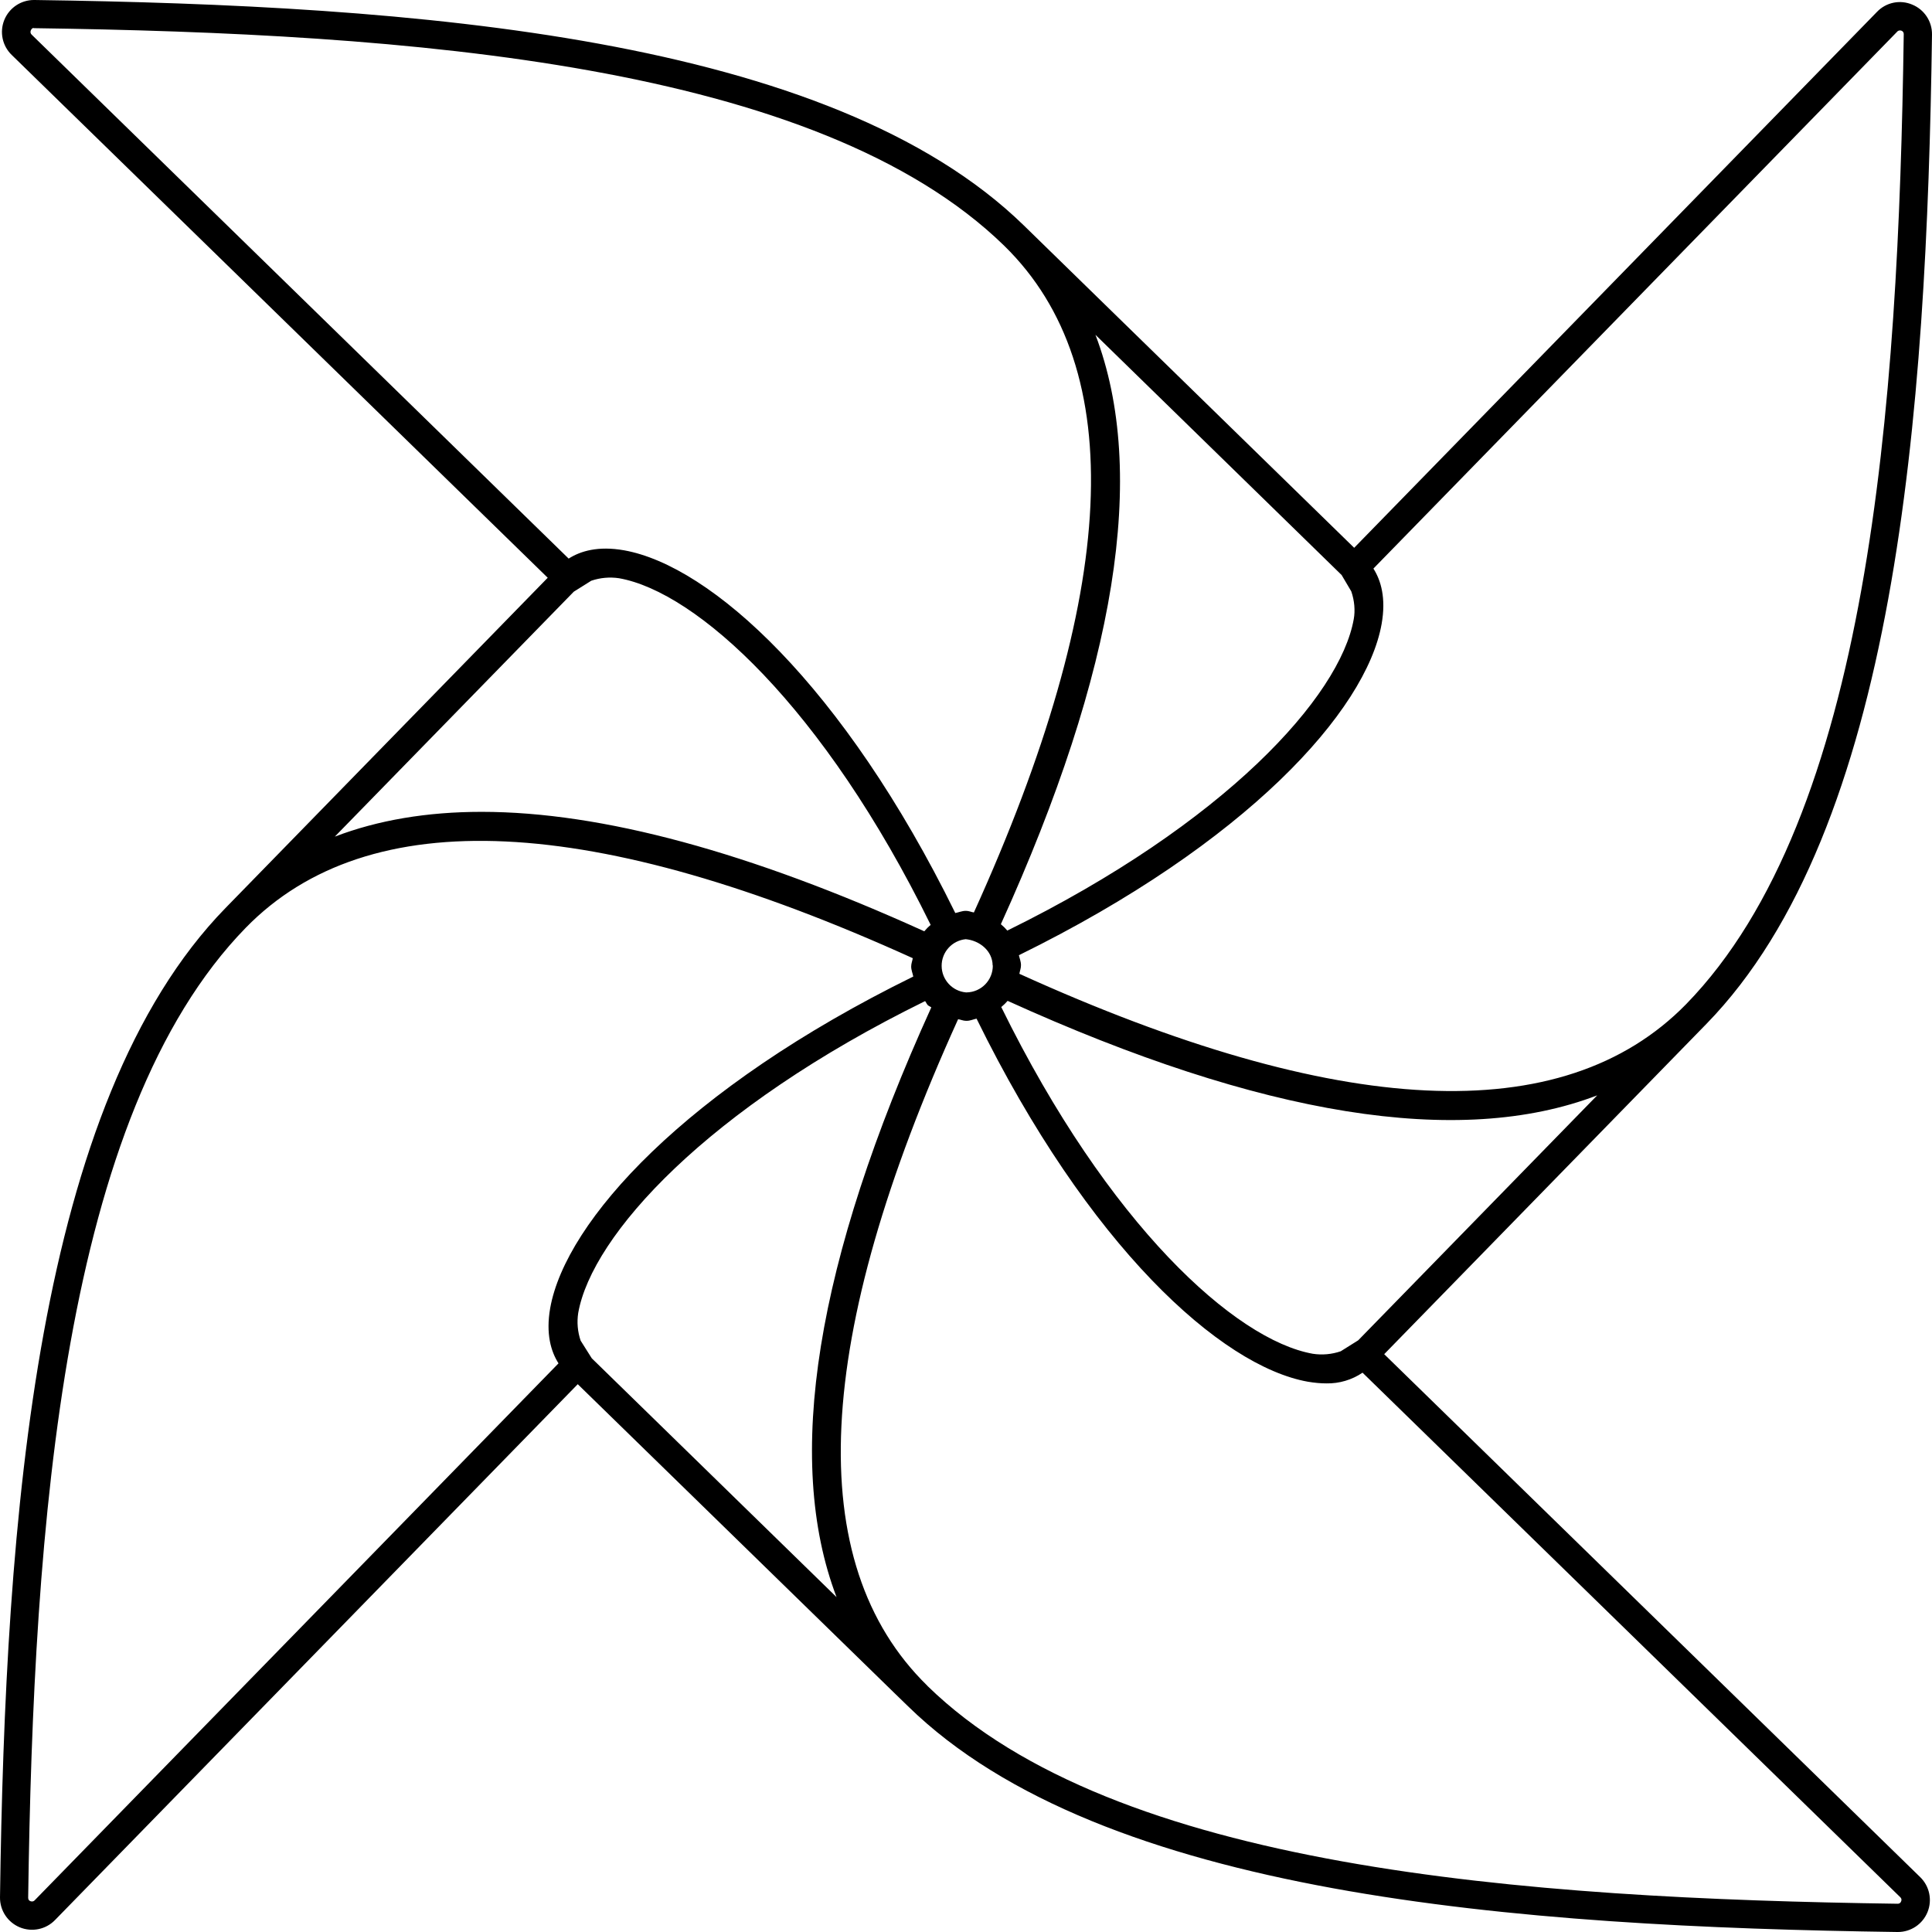
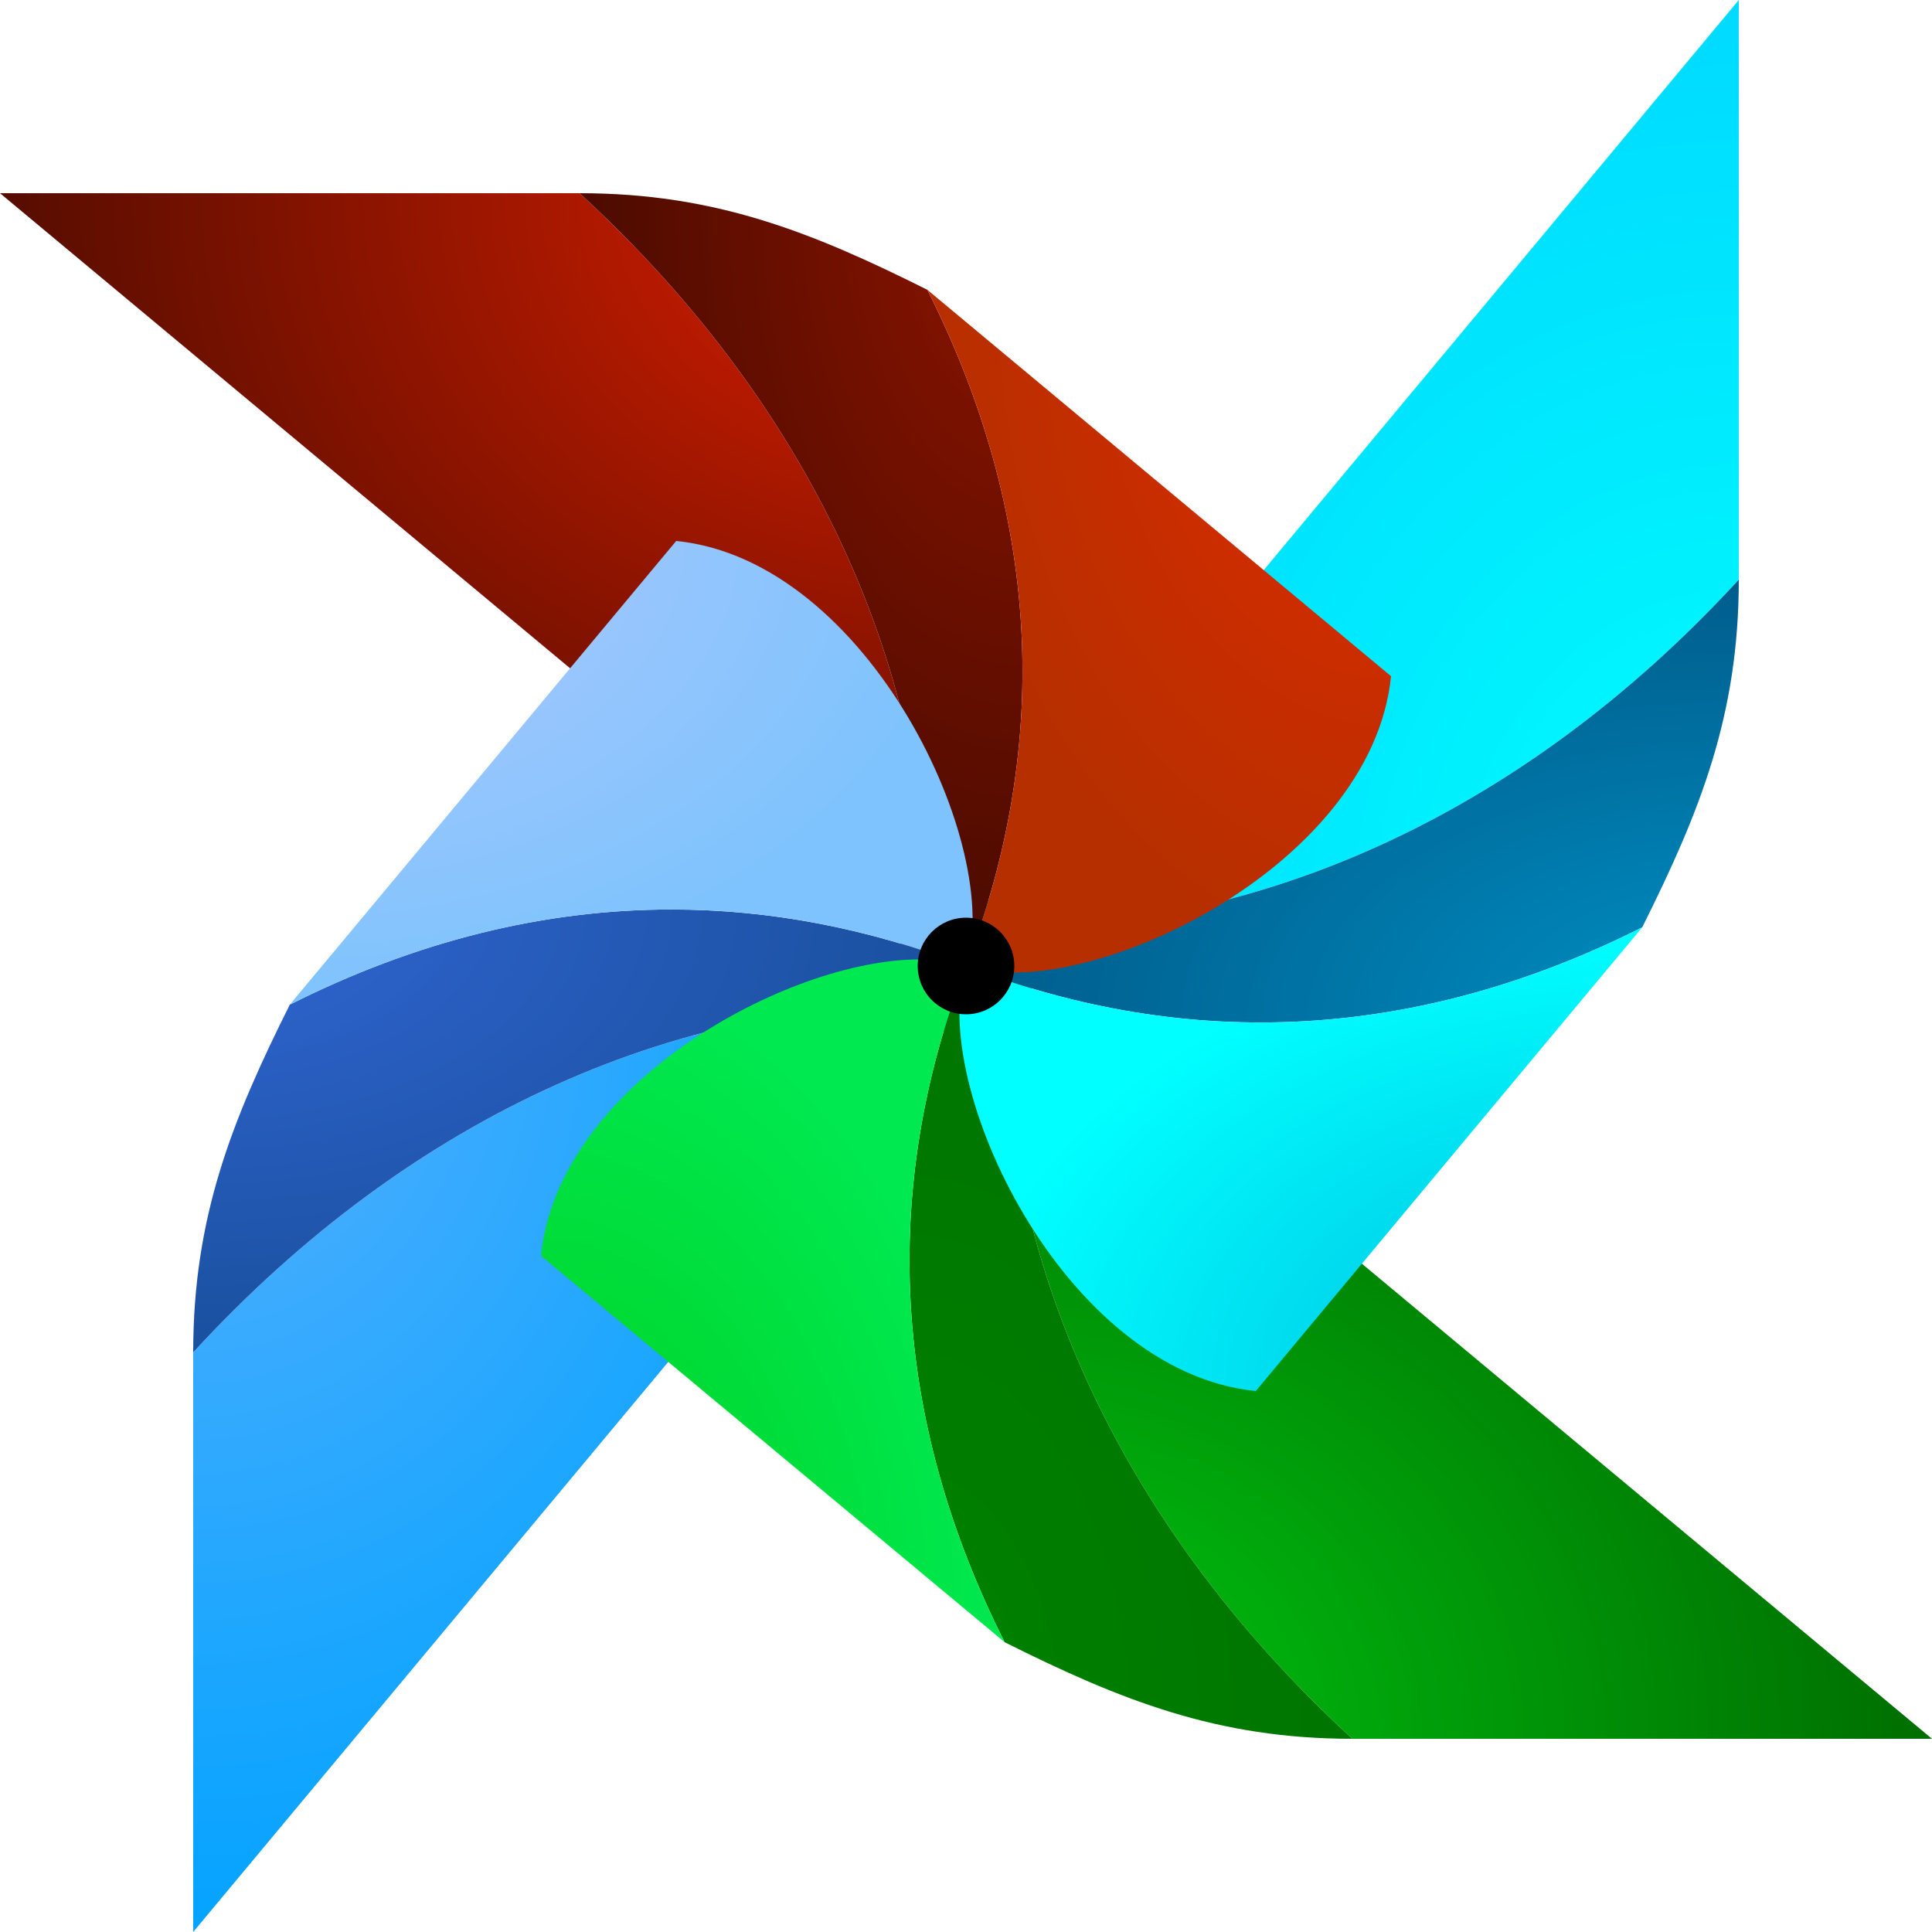
- <svg xmlns="http://www.w3.org/2000/svg" role="img" viewBox="0 0 24 24">
-   <path d="M17.195 16.822l4.002-4.102C23.55 10.308 23.934 5.154 24 .43a.396.396 0 0 0-.246-.373.392.392 0 0 0-.437.09l-6.495 6.658-4.102-4.003C10.309.45 5.154.066.43 0H.423a.397.397 0 0 0-.277.683l6.658 6.494-4.003 4.103C.45 13.692.065 18.846 0 23.57a.398.398 0 0 0 .683.282l6.494-6.657 3.934 3.837.17.165c2.41 2.353 7.565 2.737 12.288 2.803h.006a.397.397 0 0 0 .277-.683l-6.657-6.495zm-.409-9.476c.04.115.05.24.031.344-.17.96-1.593 2.538-4.304 3.87a.597.597 0 0 0-.08-.079c1.432-3.155 1.828-5.61 1.175-7.322l3.058 2.984.12.203zm-.131 9.44a.73.73 0 0 1-.347.031c-.96-.171-2.537-1.594-3.87-4.307a.656.656 0 0 0 .08-.078l-.001.001c3.155 1.432 5.61 1.83 7.324 1.174l-2.969 3.043M23.568.392a.05.05 0 0 1 .052-.011c.018.006.03.024.029.043-.065 4.655-.437 9.726-2.703 12.05-1.53 1.565-4.326 1.419-8.283-.377.006-.037.021-.07.02-.108 0-.044-.017-.082-.026-.123 2.83-1.39 4.315-3.037 4.506-4.115.057-.322-.009-.542-.102-.688l6.507-6.67V.392zM.393.43A.045.045 0 0 1 .382.38C.39.36.403.343.425.35c4.655.065 9.727.438 12.05 2.703l.002.002c1.56 1.527 1.415 4.323-.379 8.28-.033-.005-.062-.02-.097-.02h-.008c-.045.001-.084.019-.126.027-1.39-2.83-3.037-4.314-4.115-4.506-.323-.057-.542.01-.688.103L.393.43zm11.94 11.563a.331.331 0 0 1-.327.335H12a.332.332 0 0 1-.004-.661c.172.016.333.144.335.326h.002zm-5.12 4.661a.722.722 0 0 1-.03-.345c.17-.96 1.595-2.54 4.309-3.873.013.016.019.035.033.05.013.012.03.017.044.028-1.434 3.158-1.83 5.613-1.177 7.326l-3.041-2.967m-.006-9.659a.735.735 0 0 1 .345-.031c.961.17 2.54 1.594 3.871 4.306a.597.597 0 0 0-.079.08c-2.167-.983-4.007-1.484-5.498-1.484-.68 0-1.289.103-1.825.308L7.128 7.35M.43 23.607c-.018.018-.038.015-.052.01-.019-.007-.028-.021-.028-.043.065-4.654.437-9.725 2.703-12.049 1.527-1.565 4.325-1.419 8.286.378-.006.035-.02.067-.02.104 0 .043.018.083.026.124-2.831 1.391-4.317 3.04-4.51 4.117-.057.322.01.542.103.688L.43 23.607zm23.144.042c-4.655-.065-9.726-.437-12.05-2.703l-.005-.006c-1.56-1.526-1.412-4.322.383-8.279.033.005.064.02.098.02h.009c.043 0 .08-.018.122-.027 1.39 2.832 3.036 4.317 4.115 4.51.083.014.16.021.23.021a.776.776 0 0 0 .45-.133l6.68 6.516c.02.02.016.04.01.052a.042.042 0 0 1-.042.029z" />
+ <svg xmlns="http://www.w3.org/2000/svg" width="800px" height="800px" viewBox="0 0 256 256" version="1.1" preserveAspectRatio="xMidYMid">
+   <defs>
+     <radialGradient cx="1.55750275e-05%" cy="100%" fx="1.55750275e-05%" fy="100%" r="120.116%" gradientTransform="translate(0,1),scale(0.832531,1),scale(1,0.832531),translate(-0,-1)" id="radialGradient-1">
+       <stop stop-color="#00C812" offset="0%">
+ 
+ </stop>
+       <stop stop-color="#006E00" offset="100%">
+ 
+ </stop>
+     </radialGradient>
+     <radialGradient cx="5.95703125e-06%" cy="-0%" fx="5.95703125e-06%" fy="-0%" r="120.116%" gradientTransform="translate(0,-0.000004),scale(1,0.832534),rotate(90),scale(1,0.832531),translate(-0,0.000004)" id="radialGradient-2">
+       <stop stop-color="#56AFFD" offset="0%">
+ 
+ </stop>
+       <stop stop-color="#04A3FF" offset="100%">
+ 
+ </stop>
+     </radialGradient>
+     <radialGradient cx="100%" cy="5.95703126e-06%" fx="100%" fy="5.95703126e-06%" r="120.116%" gradientTransform="translate(1,0),scale(0.832531,1),rotate(180),scale(1,0.832531),translate(-1,-0)" id="radialGradient-3">
+       <stop stop-color="#DF1F00" offset="0%">
+ 
+ </stop>
+       <stop stop-color="#560D00" offset="100%">
+ 
+ </stop>
+     </radialGradient>
+     <radialGradient cx="100%" cy="100.001%" fx="100%" fy="100.001%" r="120.116%" gradientTransform="translate(1,1.000007),scale(1,0.832536),rotate(-90),scale(1,0.832531),translate(-1,-1.000007)" id="radialGradient-4">
+       <stop stop-color="#00FFFD" offset="0%">
+ 
+ </stop>
+       <stop stop-color="#00DAFF" offset="100%">
+ 
+ </stop>
+     </radialGradient>
+     <radialGradient cx="0%" cy="100%" fx="0%" fy="100%" r="100%" gradientTransform="translate(0.000004,1),scale(1,0.573107),scale(1,1.744881),translate(-0.000004,-1)" id="radialGradient-5">
+       <stop stop-color="#008200" offset="0%">
+ 
+ </stop>
+       <stop stop-color="#007500" offset="100%">
+ 
+ </stop>
+     </radialGradient>
+     <radialGradient cx="5.95703125e-06%" cy="9.08223426e-05%" fx="5.95703125e-06%" fy="9.08223426e-05%" r="100%" gradientTransform="translate(0,0.000001),scale(0.573105,1),rotate(90),scale(1,1.744881),translate(-0,-0.000001)" id="radialGradient-6">
+       <stop stop-color="#3166D4" offset="0%">
+ 
+ </stop>
+       <stop stop-color="#1A509E" offset="100%">
+ 
+ </stop>
+     </radialGradient>
+     <radialGradient cx="100%" cy="5.95703126e-06%" fx="100%" fy="5.95703126e-06%" r="100%" gradientTransform="translate(1.000004,0),scale(1,0.573103),rotate(180),scale(1,1.744881),translate(-1.000004,-0)" id="radialGradient-7">
+       <stop stop-color="#8E1400" offset="0%">
+ 
+ </stop>
+       <stop stop-color="#4B0B00" offset="100%">
+ 
+ </stop>
+     </radialGradient>
+     <radialGradient cx="100%" cy="100.001%" fx="100%" fy="100.001%" r="99.999%" gradientTransform="translate(1,1.00001),scale(0.573109,1),rotate(-90),scale(1,1.744881),translate(-1,-1.00001)" id="radialGradient-8">
+       <stop stop-color="#0090C4" offset="0%">
+ 
+ </stop>
+       <stop stop-color="#005D8C" offset="100%">
+ 
+ </stop>
+     </radialGradient>
+     <radialGradient cx="4.88281244e-07%" cy="99.999%" fx="4.88281244e-07%" fy="99.999%" r="100%" gradientTransform="translate(0,0.999989),scale(1,0.679068),scale(1,1.472586),translate(-0,-0.999989)" id="radialGradient-9">
+       <stop stop-color="#00CD1C" offset="0%">
+ 
+ </stop>
+       <stop stop-color="#00E950" offset="100%">
+ 
+ </stop>
+     </radialGradient>
+     <radialGradient cx="-6.74214414e-06%" cy="-1.18815104e-05%" fx="-6.74214414e-06%" fy="-1.18815104e-05%" r="100%" gradientTransform="translate(-0,-0),scale(0.679078,1),rotate(90),scale(1,1.472586),translate(0,0)" id="radialGradient-10">
+       <stop stop-color="#B1C8FD" offset="0%">
+ 
+ </stop>
+       <stop stop-color="#7EC3FD" offset="100%">
+ 
+ </stop>
+     </radialGradient>
+     <radialGradient cx="100%" cy="-6.74214411e-06%" fx="100%" fy="-6.74214411e-06%" r="100%" gradientTransform="translate(1,-0),scale(1,0.679078),rotate(180),scale(1,1.472586),translate(-1,0)" id="radialGradient-11">
+       <stop stop-color="#E12A00" offset="0%">
+ 
+ </stop>
+       <stop stop-color="#B62F00" offset="100%">
+ 
+ </stop>
+     </radialGradient>
+     <radialGradient cx="100%" cy="100%" fx="100%" fy="100%" r="99.998%" gradientTransform="translate(1,1),scale(0.679089,1),rotate(-90),scale(1,1.472586),translate(-1,-1)" id="radialGradient-12">
+       <stop stop-color="#00B6DD" offset="0%">
+ 
+ </stop>
+       <stop stop-color="#00FFFF" offset="100%">
+ 
+ </stop>
+     </radialGradient>
+   </defs>
+   <g>
+     <path d="M179.2,230.4 L256,230.4 L133.12,128 C131.433,165.193 147.807,201.58 179.2,230.4" fill="url(#radialGradient-1)">
+ 
+ </path>
+     <path d="M25.6,179.2 L25.6,256 L128,133.12 C126.254,133.041 124.517,133.002 122.775,133.002 C87.415,133.004 53.067,149.281 25.6,179.2" fill="url(#radialGradient-2)">
+ 
+ </path>
+     <path d="M0,25.6 L122.88,128 C124.567,90.808 108.193,54.42 76.8,25.6 L0,25.6 Z" fill="url(#radialGradient-3)">
+ 
+ </path>
+     <path d="M230.4,0 L128,122.879 C165.193,124.567 201.58,108.192 230.4,76.799 L230.4,0 Z" fill="url(#radialGradient-4)">
+ 
+ </path>
+     <path d="M128,128 C116.521,157.755 118.255,188.086 133.12,217.601 C148.48,225.28 161.28,230.4 179.2,230.4 C147.807,201.58 131.433,165.193 133.12,128 L128,128 Z" fill="url(#radialGradient-5)">
+ 
+ </path>
+     <path d="M38.4,133.12 C30.721,148.481 25.6,161.28 25.6,179.2 C54.419,147.807 90.807,131.434 128,133.12 L128,128 C115.056,123.007 102.006,120.514 88.96,120.514 C72.014,120.515 55.076,124.721 38.4,133.12" fill="url(#radialGradient-6)">
+ 
+ </path>
+     <path d="M122.88,128 L128,128 C139.478,98.245 137.745,67.913 122.88,38.4 C107.52,30.72 94.721,25.6 76.8,25.6 C108.193,54.42 124.567,90.808 122.88,128" fill="url(#radialGradient-7)">
+ 
+ </path>
+     <path d="M128,122.879 L128,128 C157.755,139.478 188.086,137.744 217.6,122.879 C225.28,107.521 230.4,94.721 230.4,76.799 C201.58,108.192 165.193,124.567 128,122.879" fill="url(#radialGradient-8)">
+ 
+ </path>
+     <path d="M71.68,166.4 L133.12,217.601 C118.255,188.086 116.521,157.755 128,128 C126.224,127.408 124.142,127.124 121.842,127.124 C104.243,127.125 73.944,143.759 71.68,166.4" fill="url(#radialGradient-9)">
+ 
+ </path>
+     <path d="M38.4,133.12 C67.914,118.255 98.245,116.522 128,128 C133.12,112.641 115.2,74.24 89.6,71.68 L38.4,133.12 Z" fill="url(#radialGradient-10)">
+ 
+ </path>
+     <path d="M128,128 C143.36,133.12 181.759,115.2 184.32,89.6 L122.88,38.4 C137.745,67.913 139.478,98.245 128,128" fill="url(#radialGradient-11)">
+ 
+ </path>
+     <path d="M128,128 C122.88,143.361 140.8,181.76 166.4,184.32 L217.6,122.879 C188.086,137.744 157.755,139.478 128,128" fill="url(#radialGradient-12)">
+ 
+ </path>
+     <path d="M128,121.6 C131.535,121.6 134.4,124.465 134.4,127.999 C134.4,131.535 131.535,134.4 128,134.4 C124.466,134.4 121.601,131.535 121.601,127.999 C121.601,124.465 124.466,121.6 128,121.6" fill="#000000">
+ 
+ </path>
+   </g>
</svg>
